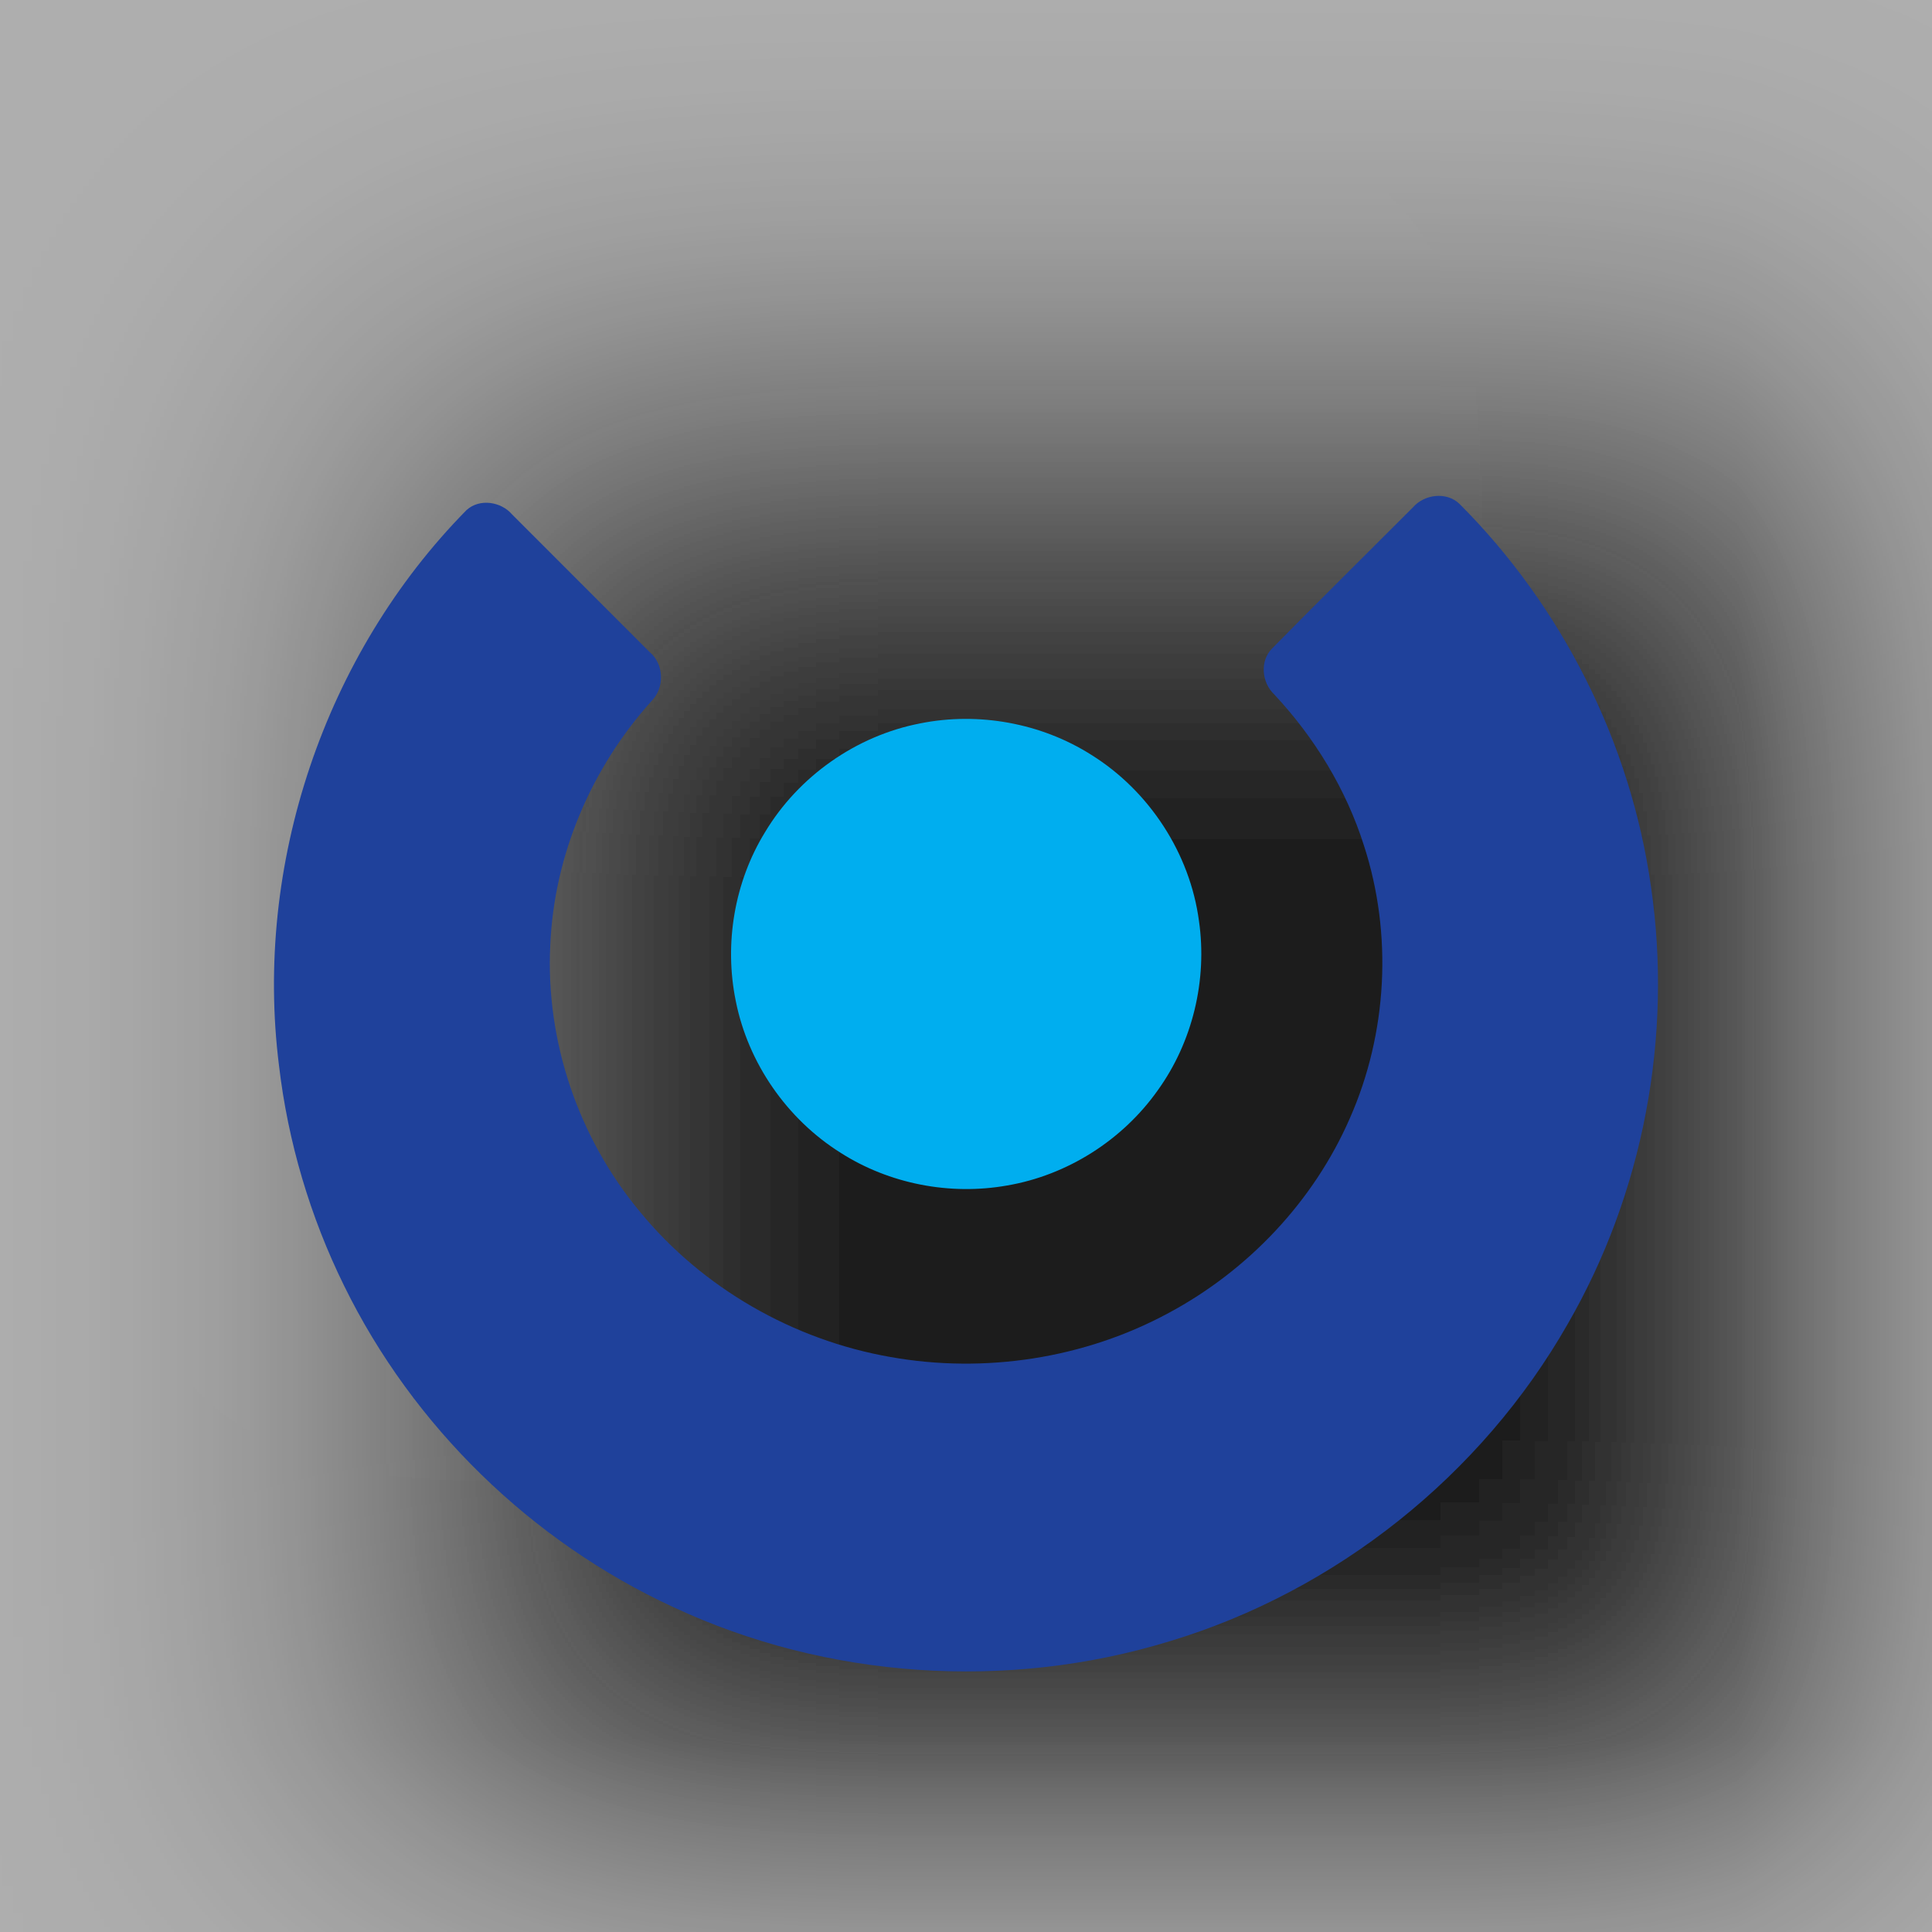
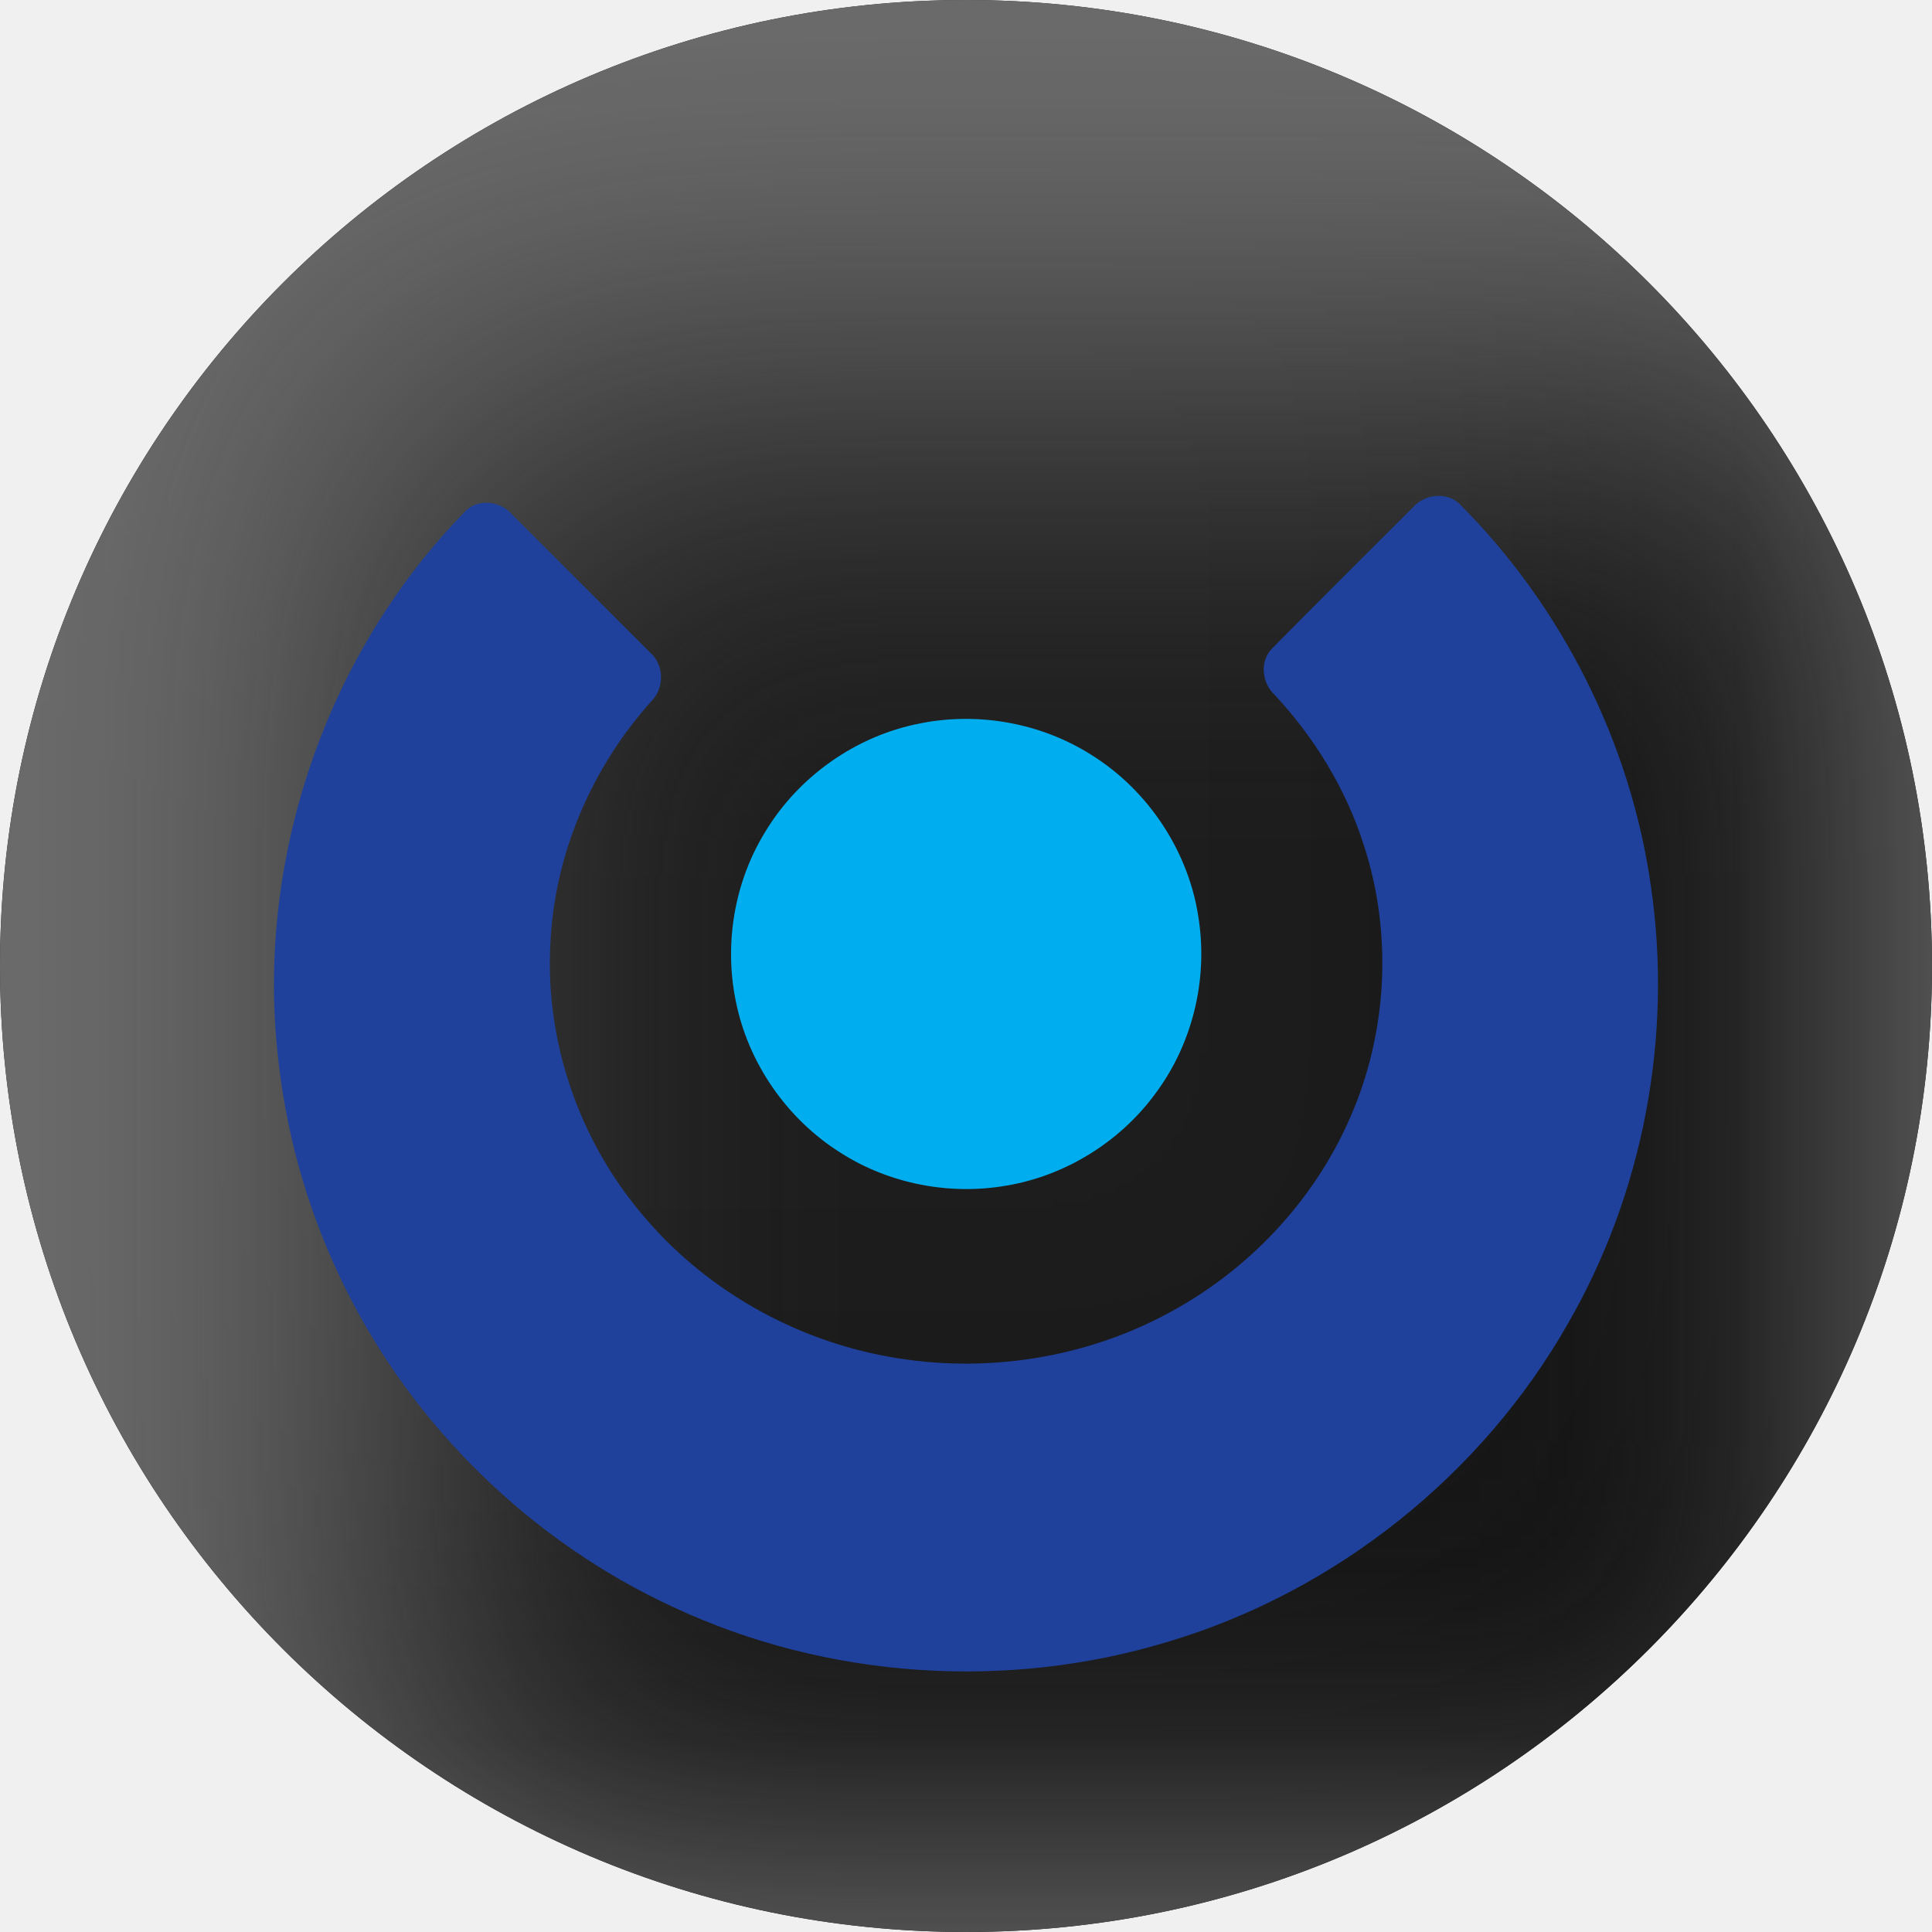
<svg xmlns="http://www.w3.org/2000/svg" width="60" height="60" viewBox="0 0 60 60" fill="none">
-   <g clipPath="url(#clip0_3084_21971)">
+   <g clip-path="url(#clip0_3084_21971)">
    <path d="M0 30C0 13.431 13.431 0 30 0C46.569 0 60 13.431 60 30C60 46.569 46.569 60 30 60C13.431 60 0 46.569 0 30Z" fill="#1D1D1D" />
    <g filter="url(#filter0_ii_3084_21971)">
      <circle cx="30" cy="30" r="150" fill="#1D1D1D" />
    </g>
    <path d="M8.664 33.087C7.882 26.849 10.076 20.321 14.488 15.841C14.894 15.471 15.564 15.577 15.906 15.979C17.33 17.401 18.754 18.825 20.176 20.251C20.628 20.627 20.644 21.363 20.232 21.773C18.366 23.847 17.206 26.557 17.09 29.351C16.94 32.335 17.968 35.345 19.878 37.637C21.82 40.003 24.638 41.617 27.654 42.143C30.582 42.665 33.682 42.191 36.298 40.773C38.764 39.451 40.796 37.305 41.918 34.735C43.088 32.089 43.254 29.015 42.36 26.263C41.806 24.511 40.826 22.907 39.572 21.565C39.184 21.201 39.118 20.527 39.506 20.139C40.952 18.669 42.42 17.219 43.878 15.759C44.23 15.349 44.922 15.261 45.324 15.647C48.514 18.837 50.646 23.075 51.274 27.545C51.95 32.189 51.036 37.053 48.686 41.119C46.01 45.815 41.492 49.417 36.316 50.973C31.282 52.515 25.682 52.143 20.912 49.911C16.5 47.875 12.826 44.295 10.688 39.933C9.632 37.789 8.942 35.461 8.664 33.087Z" fill="#1F419B" />
    <path d="M22.85 31.087C22.486 29.307 22.806 27.395 23.758 25.845C24.798 24.111 26.588 22.849 28.578 22.465C30.39 22.103 32.334 22.453 33.896 23.445C35.694 24.567 36.958 26.507 37.236 28.607C37.498 30.439 37.036 32.363 35.952 33.865C34.858 35.409 33.144 36.499 31.274 36.817C29.502 37.131 27.618 36.769 26.1 35.797C24.44 34.753 23.232 33.013 22.85 31.087Z" fill="#00AEEF" />
  </g>
  <defs>
-     <filter id="filter0_ii_3084_21971" x="-132" y="-132" width="324" height="324" filterUnits="userSpaceOnUse" colorInterpolationFilters="sRGB">
-       <feFlood floodOpacity="0" result="BackgroundImageFix" />
+     <filter id="filter0_ii_3084_21971" x="-132" y="-132" width="324" height="324" filterUnits="userSpaceOnUse" color-interpolation-filters="sRGB">
+       <feFlood flood-opacity="0" result="BackgroundImageFix" />
      <feBlend mode="normal" in="SourceGraphic" in2="BackgroundImageFix" result="shape" />
      <feColorMatrix in="SourceAlpha" type="matrix" values="0 0 0 0 0 0 0 0 0 0 0 0 0 0 0 0 0 0 127 0" result="hardAlpha" />
      <feOffset dx="-12" dy="-12" />
      <feGaussianBlur stdDeviation="12" />
      <feComposite in2="hardAlpha" operator="arithmetic" k2="-1" k3="1" />
      <feColorMatrix type="matrix" values="0 0 0 0 0 0 0 0 0 0 0 0 0 0 0 0 0 0 0.44 0" />
      <feBlend mode="normal" in2="shape" result="effect1_innerShadow_3084_21971" />
      <feColorMatrix in="SourceAlpha" type="matrix" values="0 0 0 0 0 0 0 0 0 0 0 0 0 0 0 0 0 0 127 0" result="hardAlpha" />
      <feOffset dx="12" dy="12" />
      <feGaussianBlur stdDeviation="12" />
      <feComposite in2="hardAlpha" operator="arithmetic" k2="-1" k3="1" />
      <feColorMatrix type="matrix" values="0 0 0 0 0.425 0 0 0 0 0.425 0 0 0 0 0.425 0 0 0 1 0" />
      <feBlend mode="normal" in2="effect1_innerShadow_3084_21971" result="effect2_innerShadow_3084_21971" />
    </filter>
    <clipPath id="clip0_3084_21971">
      <path d="M0 30C0 13.431 13.431 0 30 0C46.569 0 60 13.431 60 30C60 46.569 46.569 60 30 60C13.431 60 0 46.569 0 30Z" fill="white" />
    </clipPath>
  </defs>
</svg>
